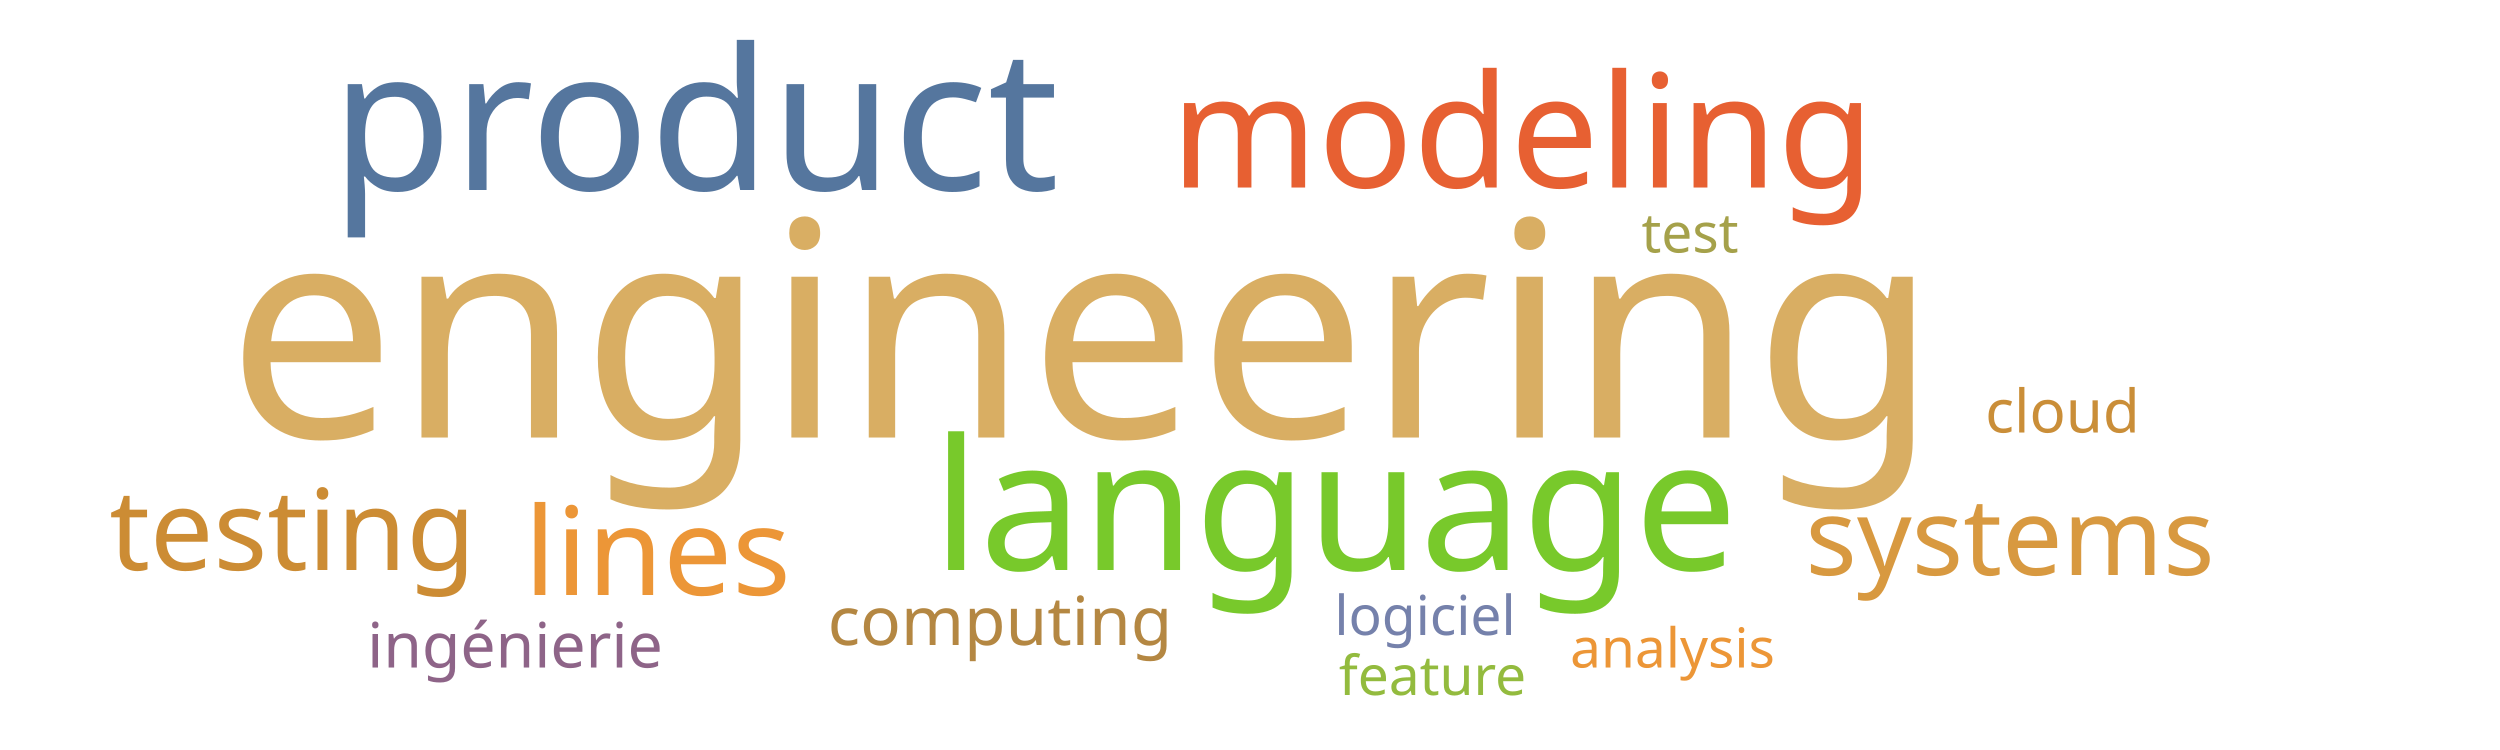
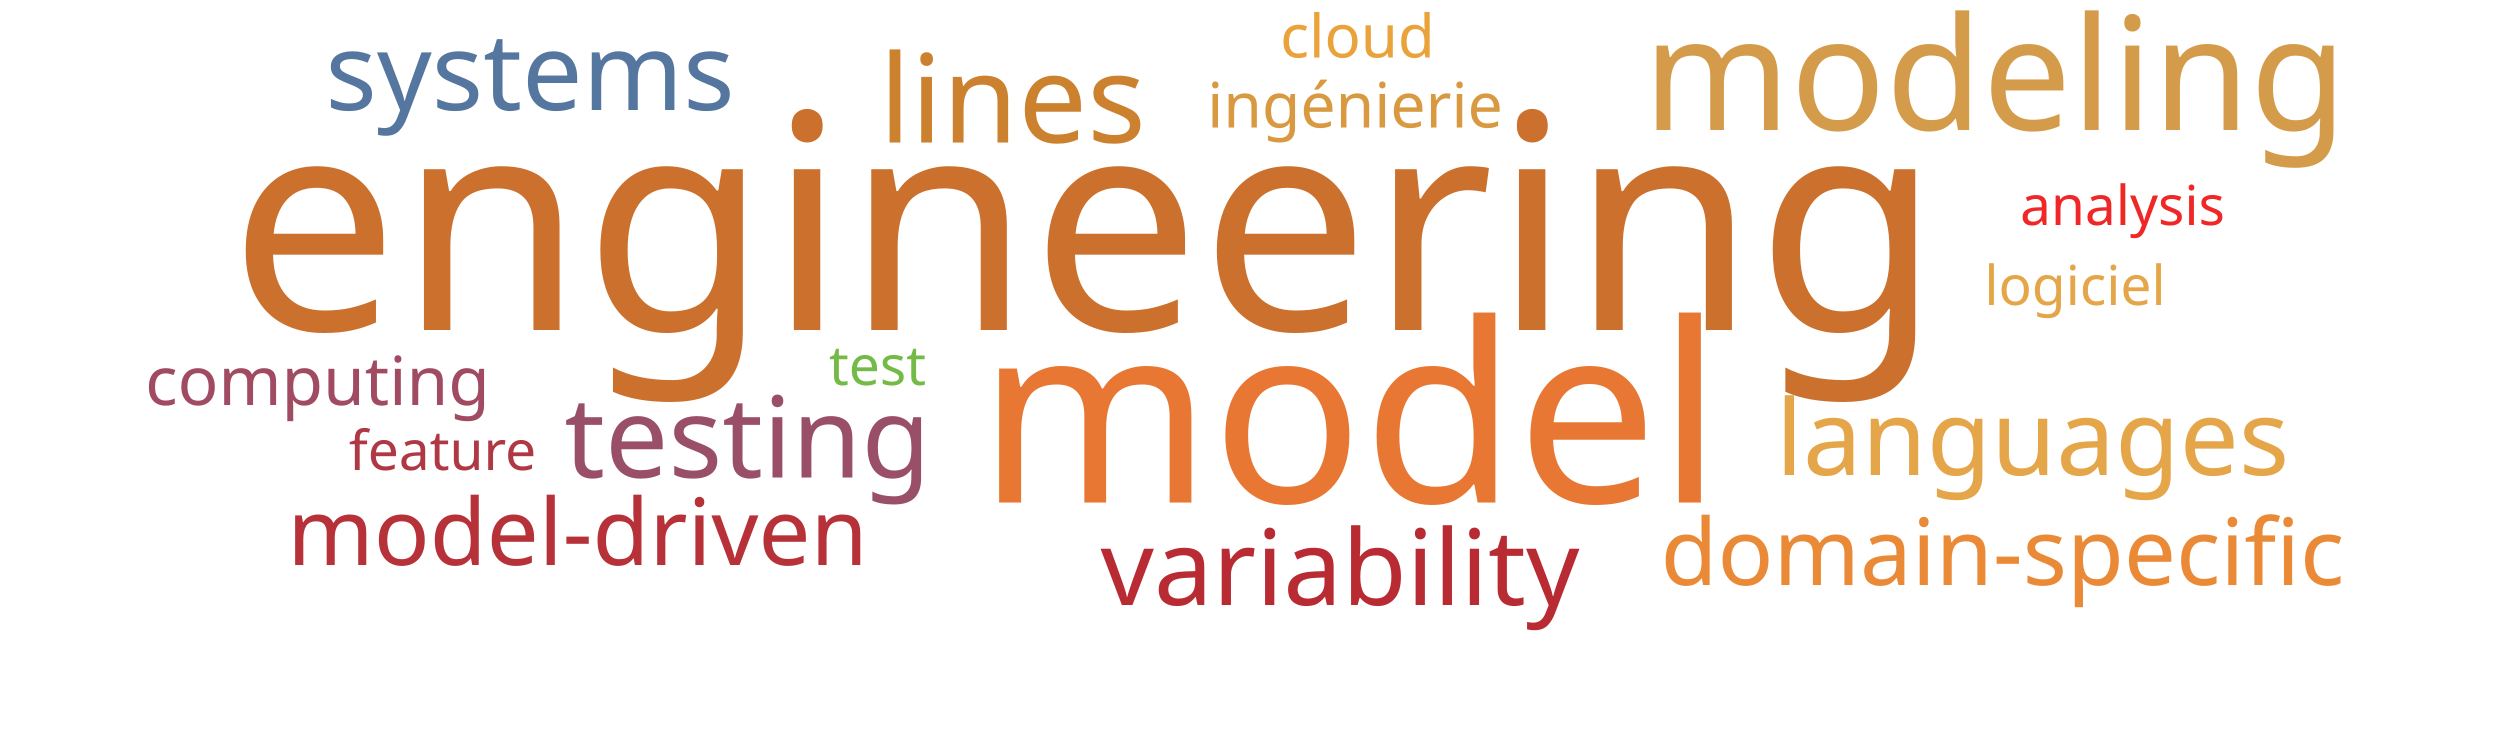
<svg xmlns="http://www.w3.org/2000/svg" width="1000" height="300">
  <g transform="translate(500, 150)">
-     <text text-anchor="middle" style="font-family: Impact; font-size: 120px; fill: #d9ae63" transform="translate(-67,25)rotate(0)">engineering</text>
-     <text text-anchor="middle" style="font-family: Impact; font-size: 79px; fill: #55769e" transform="translate(-222,-74)rotate(0)">product</text>
-     <text text-anchor="middle" style="font-family: Impact; font-size: 73px; fill: #78c92b" transform="translate(34,78)rotate(0)">language</text>
-     <text text-anchor="middle" style="font-family: Impact; font-size: 63px; fill: #e76032" transform="translate(109,-75)rotate(0)">modeling</text>
-     <text text-anchor="middle" style="font-family: Impact; font-size: 49px; fill: #ec9637" transform="translate(-237,88)rotate(0)">lines</text>
-     <text text-anchor="middle" style="font-family: Impact; font-size: 45px; fill: #cc8c34" transform="translate(-383,78)rotate(0)">testing</text>
-     <text text-anchor="middle" style="font-family: Impact; font-size: 43px; fill: #d89940" transform="translate(304,80)rotate(0)">systems</text>
-     <text text-anchor="middle" style="font-family: Impact; font-size: 27px; fill: #b48742" transform="translate(-100,108)rotate(0)">computing</text>
-     <text text-anchor="middle" style="font-family: Impact; font-size: 25px; fill: #8e6488" transform="translate(-294,117)rotate(0)">ingénierie</text>
-     <text text-anchor="middle" style="font-family: Impact; font-size: 24px; fill: #ca8e38" transform="translate(325,23)rotate(0)">cloud</text>
-     <text text-anchor="middle" style="font-family: Impact; font-size: 22px; fill: #a5a14a" transform="translate(176,-49)rotate(0)">test</text>
-     <text text-anchor="middle" style="font-family: Impact; font-size: 22px; fill: #7581ab" transform="translate(70,104)rotate(0)">logiciel</text>
-     <text text-anchor="middle" style="font-family: Impact; font-size: 22px; fill: #93bb3e" transform="translate(73,128)rotate(0)">feature</text>
-     <text text-anchor="middle" style="font-family: Impact; font-size: 22px; fill: #ec9637" transform="translate(169,117)rotate(0)">analysis</text>
+     <text text-anchor="middle" style="font-family: Impact; font-size: 120px; fill: #cb702d" transform="translate(-66,-18)rotate(0)">engineering</text>
+     <text text-anchor="middle" style="font-family: Impact; font-size: 100px; fill: #e87733" transform="translate(40,51)rotate(0)">model</text>
+     <text text-anchor="middle" style="font-family: Impact; font-size: 63px; fill: #d49c4a" transform="translate(298,-98)rotate(0)">modeling</text>
+     <text text-anchor="middle" style="font-family: Impact; font-size: 49px; fill: #cc812f" transform="translate(-95,-93)rotate(0)">lines</text>
+     <text text-anchor="middle" style="font-family: Impact; font-size: 45px; fill: #9a4f69" transform="translate(-201,41)rotate(0)">testing</text>
+     <text text-anchor="middle" style="font-family: Impact; font-size: 43px; fill: #55769e" transform="translate(-288,-106)rotate(0)">systems</text>
+     <text text-anchor="middle" style="font-family: Impact; font-size: 42px; fill: #b92b32" transform="translate(36,92)rotate(0)">variability</text>
+     <text text-anchor="middle" style="font-family: Impact; font-size: 42px; fill: #e5a549" transform="translate(313,40)rotate(0)">languages</text>
+     <text text-anchor="middle" style="font-family: Impact; font-size: 37px; fill: #b63138" transform="translate(-269,76)rotate(0)">model-driven</text>
+     <text text-anchor="middle" style="font-family: Impact; font-size: 37px; fill: #ea8a37" transform="translate(301,84)rotate(0)">domain-specific</text>
+     <text text-anchor="middle" style="font-family: Impact; font-size: 27px; fill: #a04b62" transform="translate(-373,12)rotate(0)">computing</text>
+     <text text-anchor="middle" style="font-family: Impact; font-size: 25px; fill: #d89940" transform="translate(42,-99)rotate(0)">ingénierie</text>
+     <text text-anchor="middle" style="font-family: Impact; font-size: 24px; fill: #eaa23b" transform="translate(43,-127)rotate(0)">cloud</text>
+     <text text-anchor="middle" style="font-family: Impact; font-size: 22px; fill: #74ba46" transform="translate(-149,4)rotate(0)">test</text>
+     <text text-anchor="middle" style="font-family: Impact; font-size: 22px; fill: #e5a549" transform="translate(330,-28)rotate(0)">logiciel</text>
+     <text text-anchor="middle" style="font-family: Impact; font-size: 22px; fill: #af3845" transform="translate(-323,38)rotate(0)">feature</text>
+     <text text-anchor="middle" style="font-family: Impact; font-size: 22px; fill: #ef2727" transform="translate(349,-60)rotate(0)">analysis</text>
  </g>
</svg>
